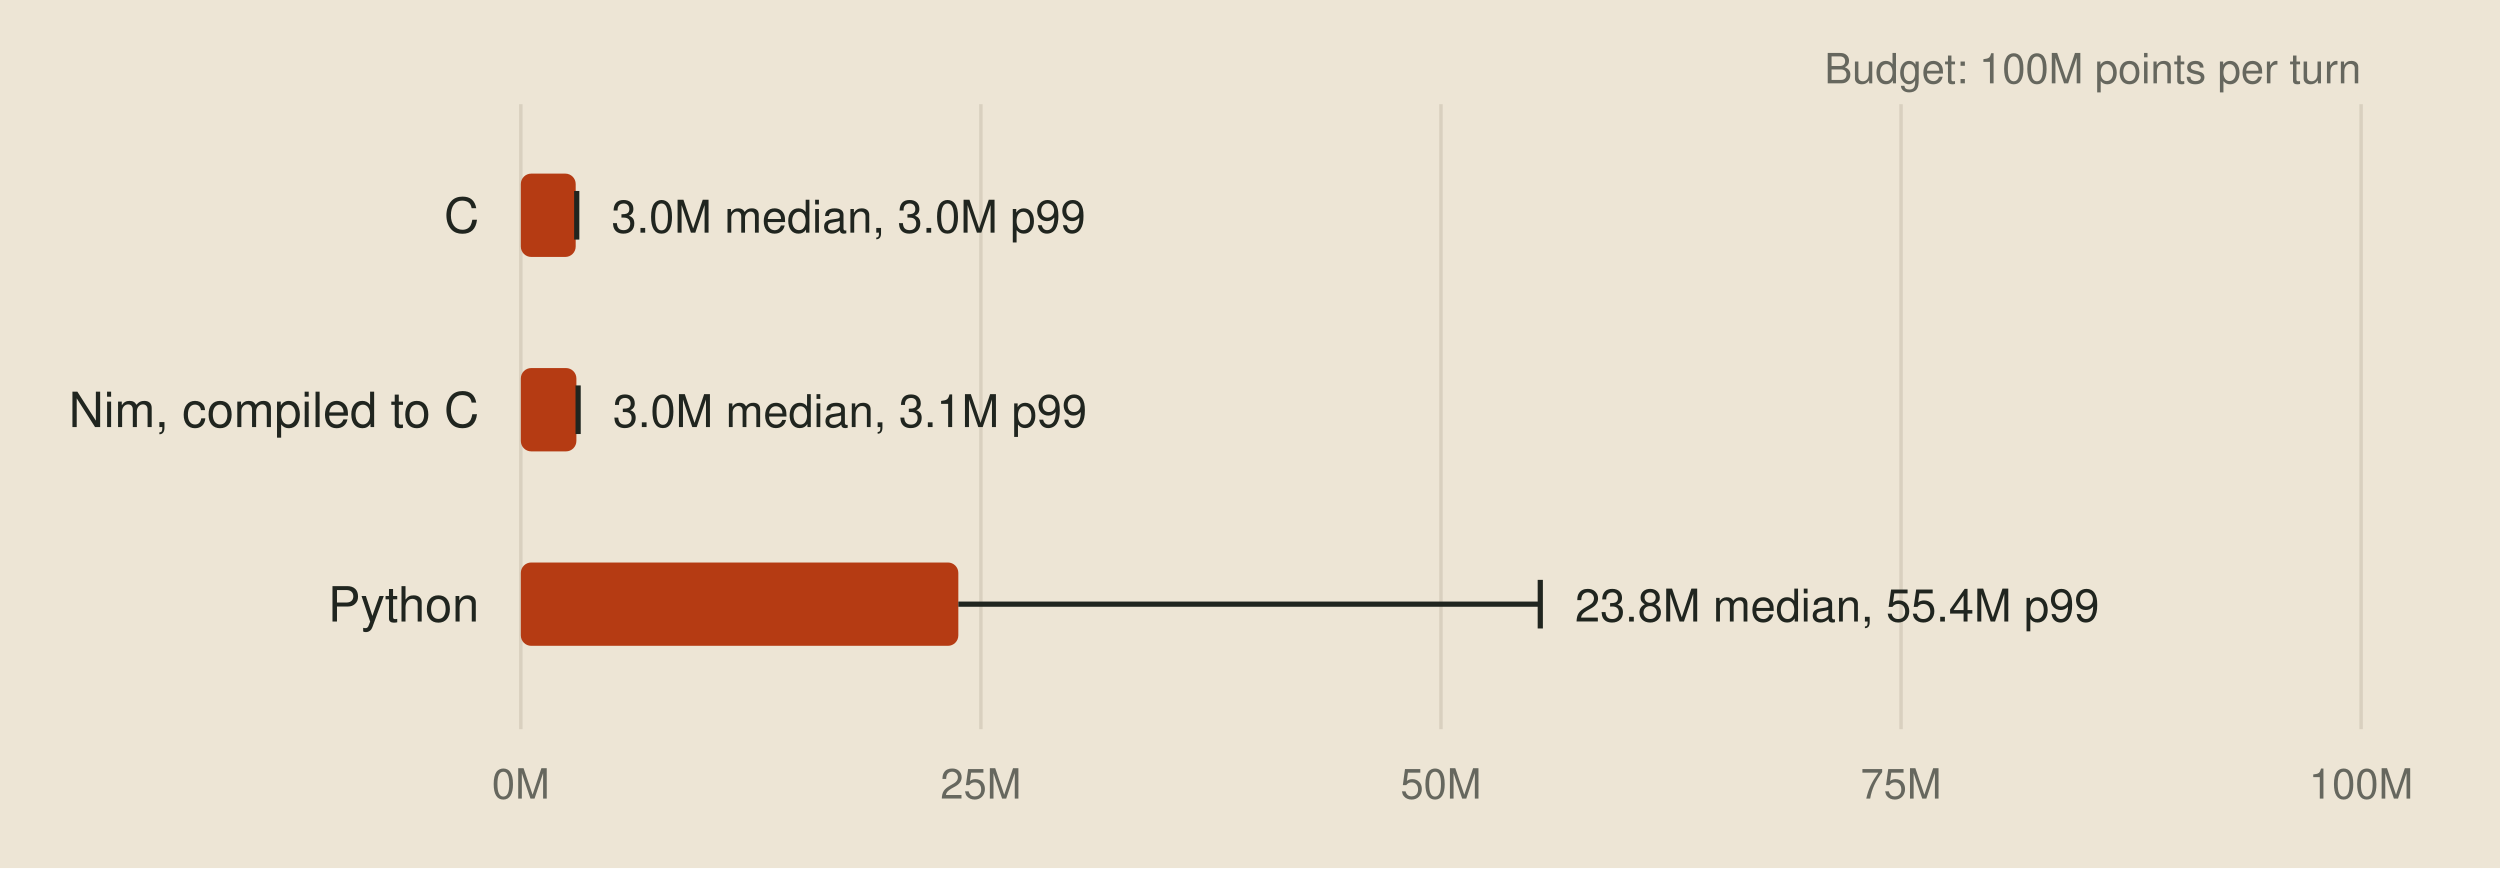
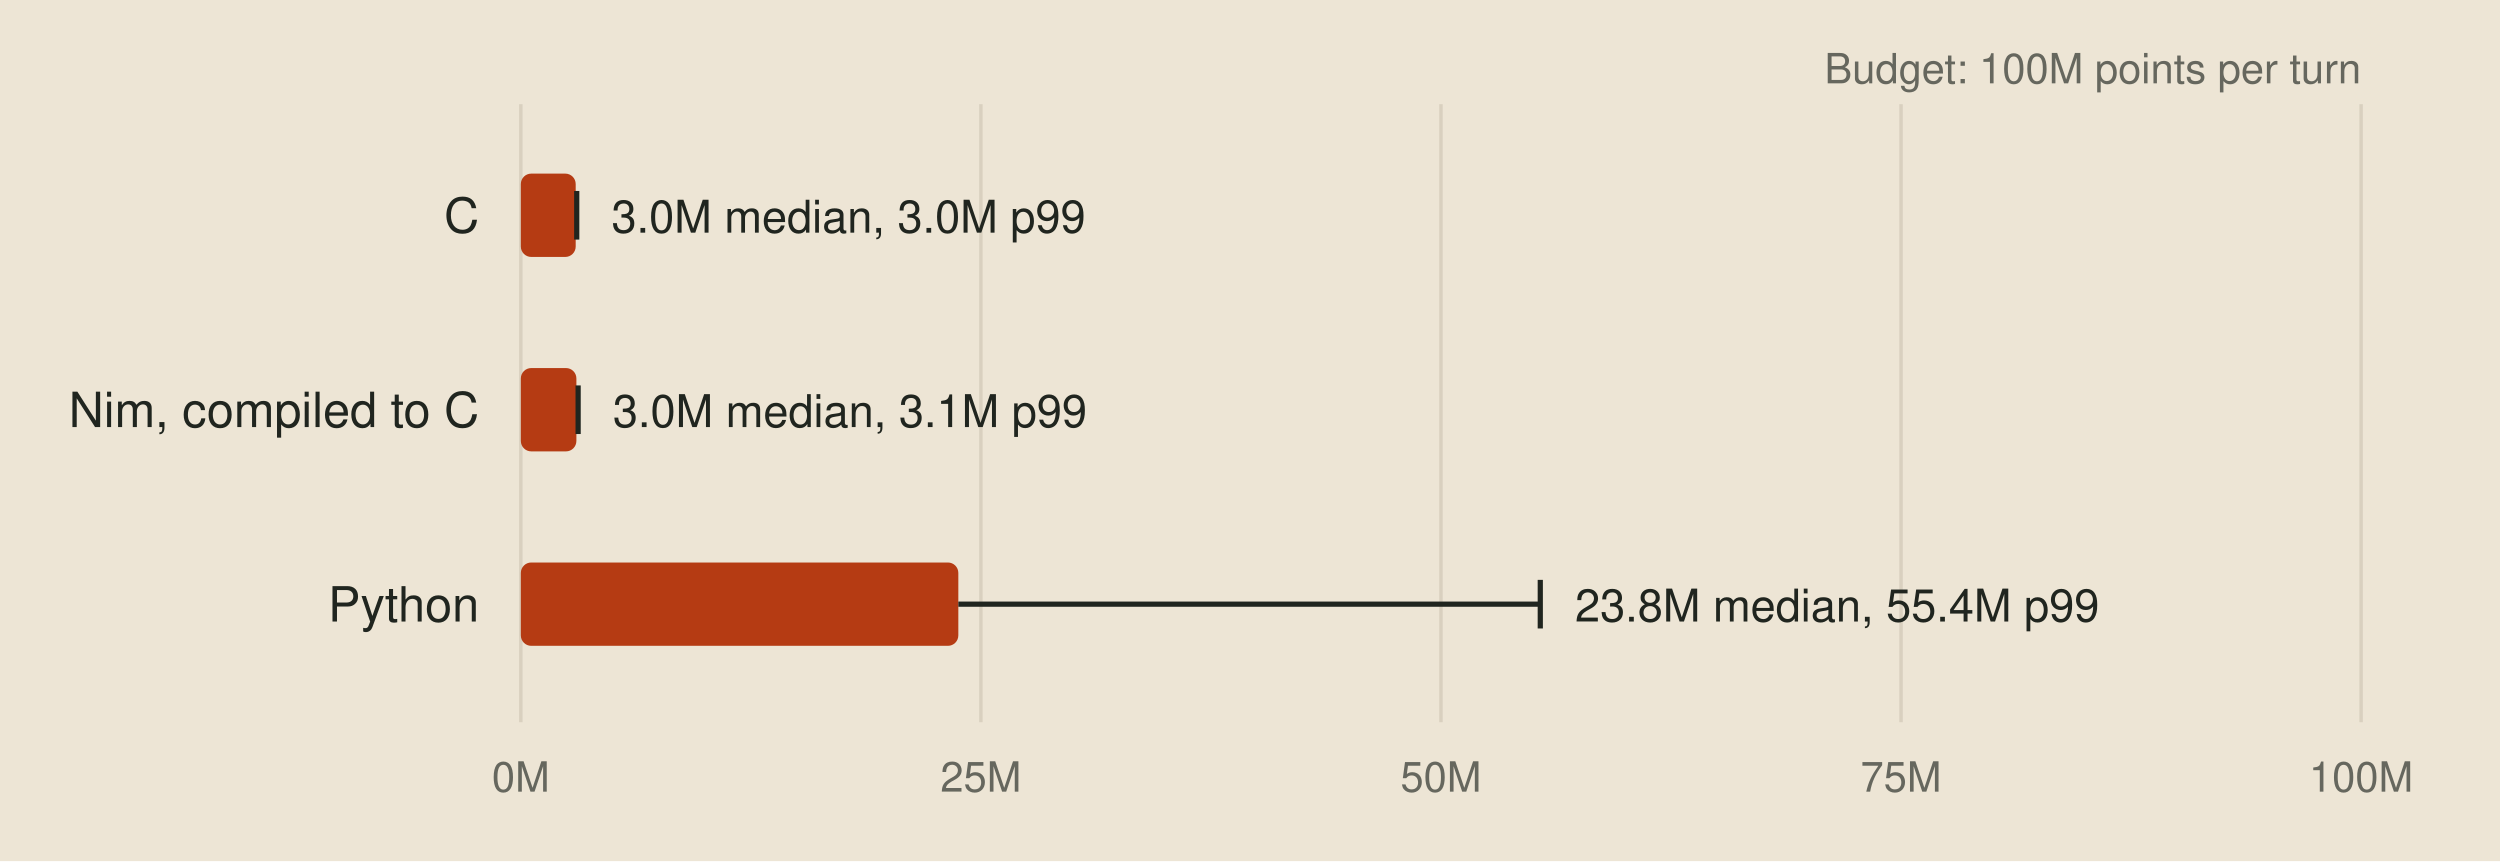
- <svg xmlns="http://www.w3.org/2000/svg" viewBox="0 0 720 250" font-family="Helvetica, Arial, sans-serif" role="img" aria-labelledby="t d">
-   <rect width="720" height="250" fill="#ede5d5" />
-   <line x1="150.0" x2="150.0" y1="30" y2="210" stroke="#d9d0bf" />
-   <text x="150.0" y="230" font-size="12" fill="#66675e" text-anchor="middle">0M</text>
-   <line x1="282.5" x2="282.5" y1="30" y2="210" stroke="#d9d0bf" />
-   <text x="282.5" y="230" font-size="12" fill="#66675e" text-anchor="middle">25M</text>
-   <line x1="415.0" x2="415.0" y1="30" y2="210" stroke="#d9d0bf" />
-   <text x="415.0" y="230" font-size="12" fill="#66675e" text-anchor="middle">50M</text>
-   <line x1="547.5" x2="547.5" y1="30" y2="210" stroke="#d9d0bf" />
-   <text x="547.5" y="230" font-size="12" fill="#66675e" text-anchor="middle">75M</text>
-   <line x1="680.0" x2="680.0" y1="30" y2="210" stroke="#d9d0bf" />
-   <text x="680.0" y="230" font-size="12" fill="#66675e" text-anchor="middle">100M</text>
+ <svg xmlns="http://www.w3.org/2000/svg" viewBox="0 0 720 248" font-family="Helvetica, Arial, sans-serif" role="img" aria-labelledby="t d">
+   <rect width="720" height="248" fill="#ede5d5" />
+   <line x1="150.0" x2="150.0" y1="30" y2="208" stroke="#d9d0bf" />
+   <text x="150.0" y="228" font-size="12" fill="#66675e" text-anchor="middle">0M</text>
+   <line x1="282.5" x2="282.5" y1="30" y2="208" stroke="#d9d0bf" />
+   <text x="282.5" y="228" font-size="12" fill="#66675e" text-anchor="middle">25M</text>
+   <line x1="415.0" x2="415.0" y1="30" y2="208" stroke="#d9d0bf" />
+   <text x="415.0" y="228" font-size="12" fill="#66675e" text-anchor="middle">50M</text>
+   <line x1="547.5" x2="547.5" y1="30" y2="208" stroke="#d9d0bf" />
+   <text x="547.5" y="228" font-size="12" fill="#66675e" text-anchor="middle">75M</text>
+   <line x1="680.0" x2="680.0" y1="30" y2="208" stroke="#d9d0bf" />
+   <text x="680.0" y="228" font-size="12" fill="#66675e" text-anchor="middle">100M</text>
  <text x="680.0" y="24" font-size="12" fill="#66675e" text-anchor="end">Budget: 100M points per turn</text>
  <text x="138" y="67" font-size="14" fill="#20251f" text-anchor="end">C</text>
  <rect x="150" y="50" width="15.8" height="24" rx="3" fill="#b53b13" />
  <line x1="165.8" x2="166.1" y1="62" y2="62" stroke="#20251f" stroke-width="1.5" />
  <line x1="166.1" x2="166.1" y1="55" y2="69" stroke="#20251f" stroke-width="1.5" />
  <text x="176.1" y="67" font-size="13" fill="#20251f">3.0M median, 3.0M p99</text>
  <text x="138" y="123" font-size="14" fill="#20251f" text-anchor="end">Nim, compiled to C</text>
  <rect x="150" y="106" width="16.0" height="24" rx="3" fill="#b53b13" />
  <line x1="166.0" x2="166.5" y1="118" y2="118" stroke="#20251f" stroke-width="1.5" />
  <line x1="166.5" x2="166.5" y1="111" y2="125" stroke="#20251f" stroke-width="1.5" />
  <text x="176.5" y="123" font-size="13" fill="#20251f">3.0M median, 3.1M p99</text>
  <text x="138" y="179" font-size="14" fill="#20251f" text-anchor="end">Python</text>
  <rect x="150" y="162" width="126.0" height="24" rx="3" fill="#b53b13" />
  <line x1="276.0" x2="443.6" y1="174" y2="174" stroke="#20251f" stroke-width="1.5" />
  <line x1="443.6" x2="443.6" y1="167" y2="181" stroke="#20251f" stroke-width="1.5" />
  <text x="453.6" y="179" font-size="13" fill="#20251f">23.8M median, 55.4M p99</text>
</svg>
